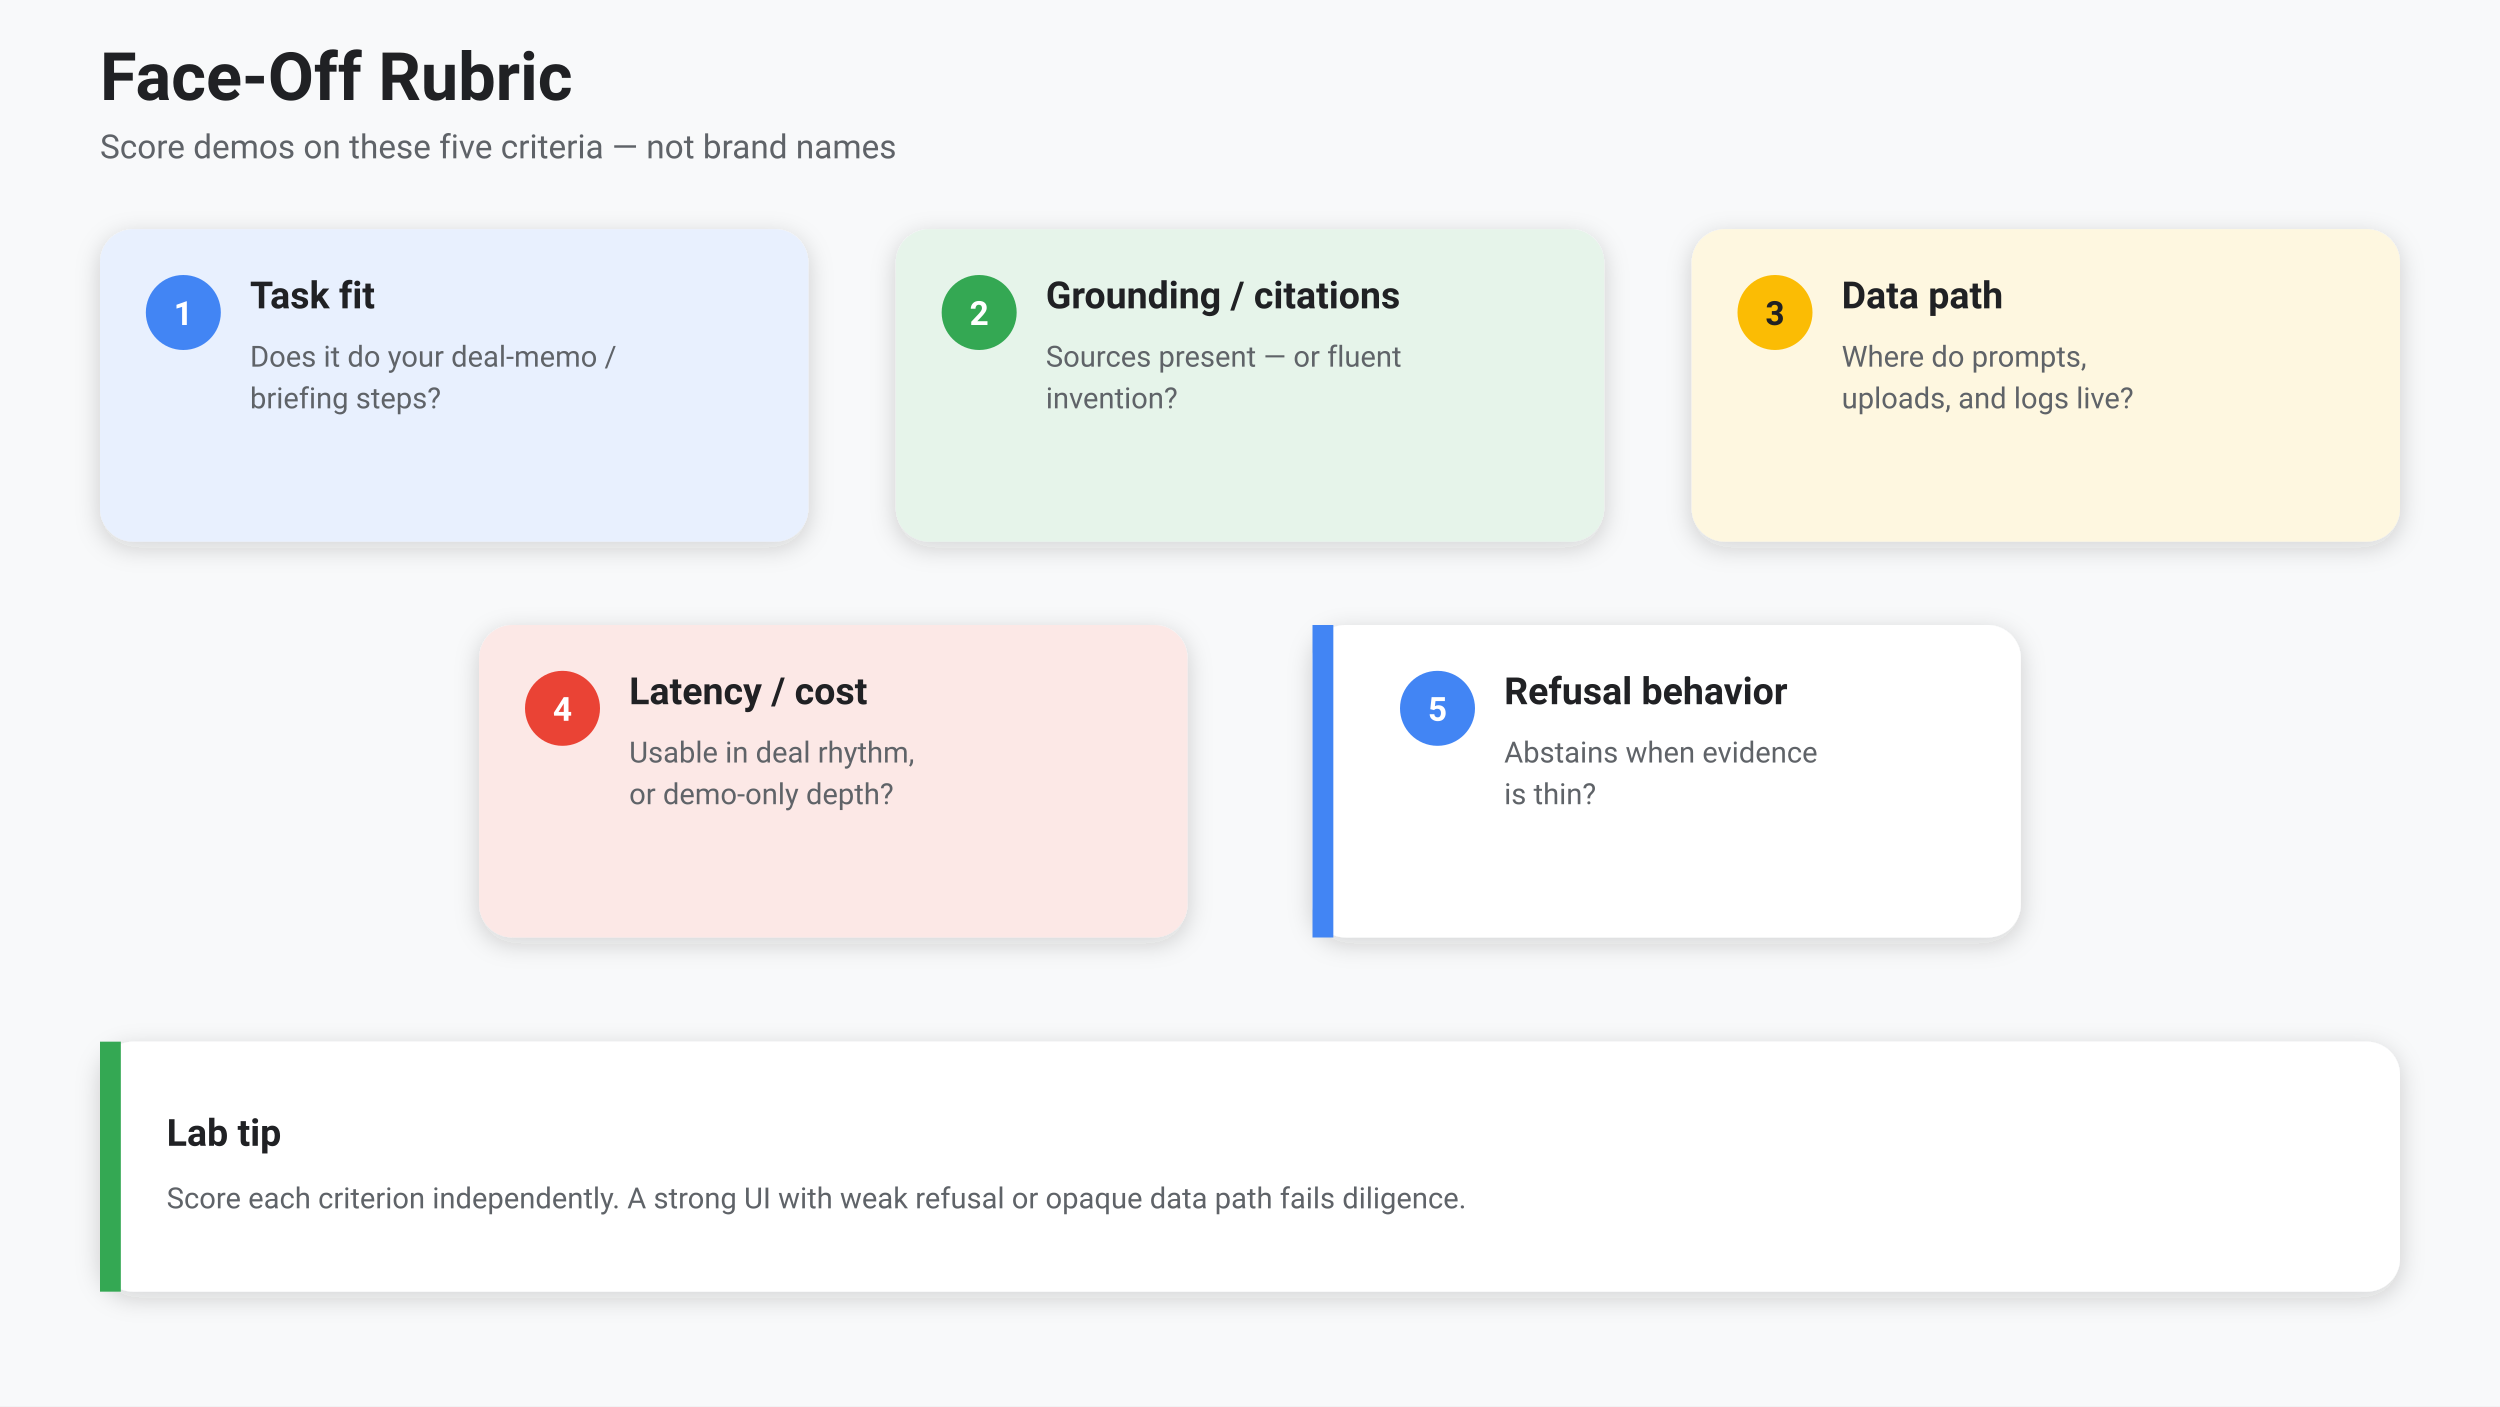
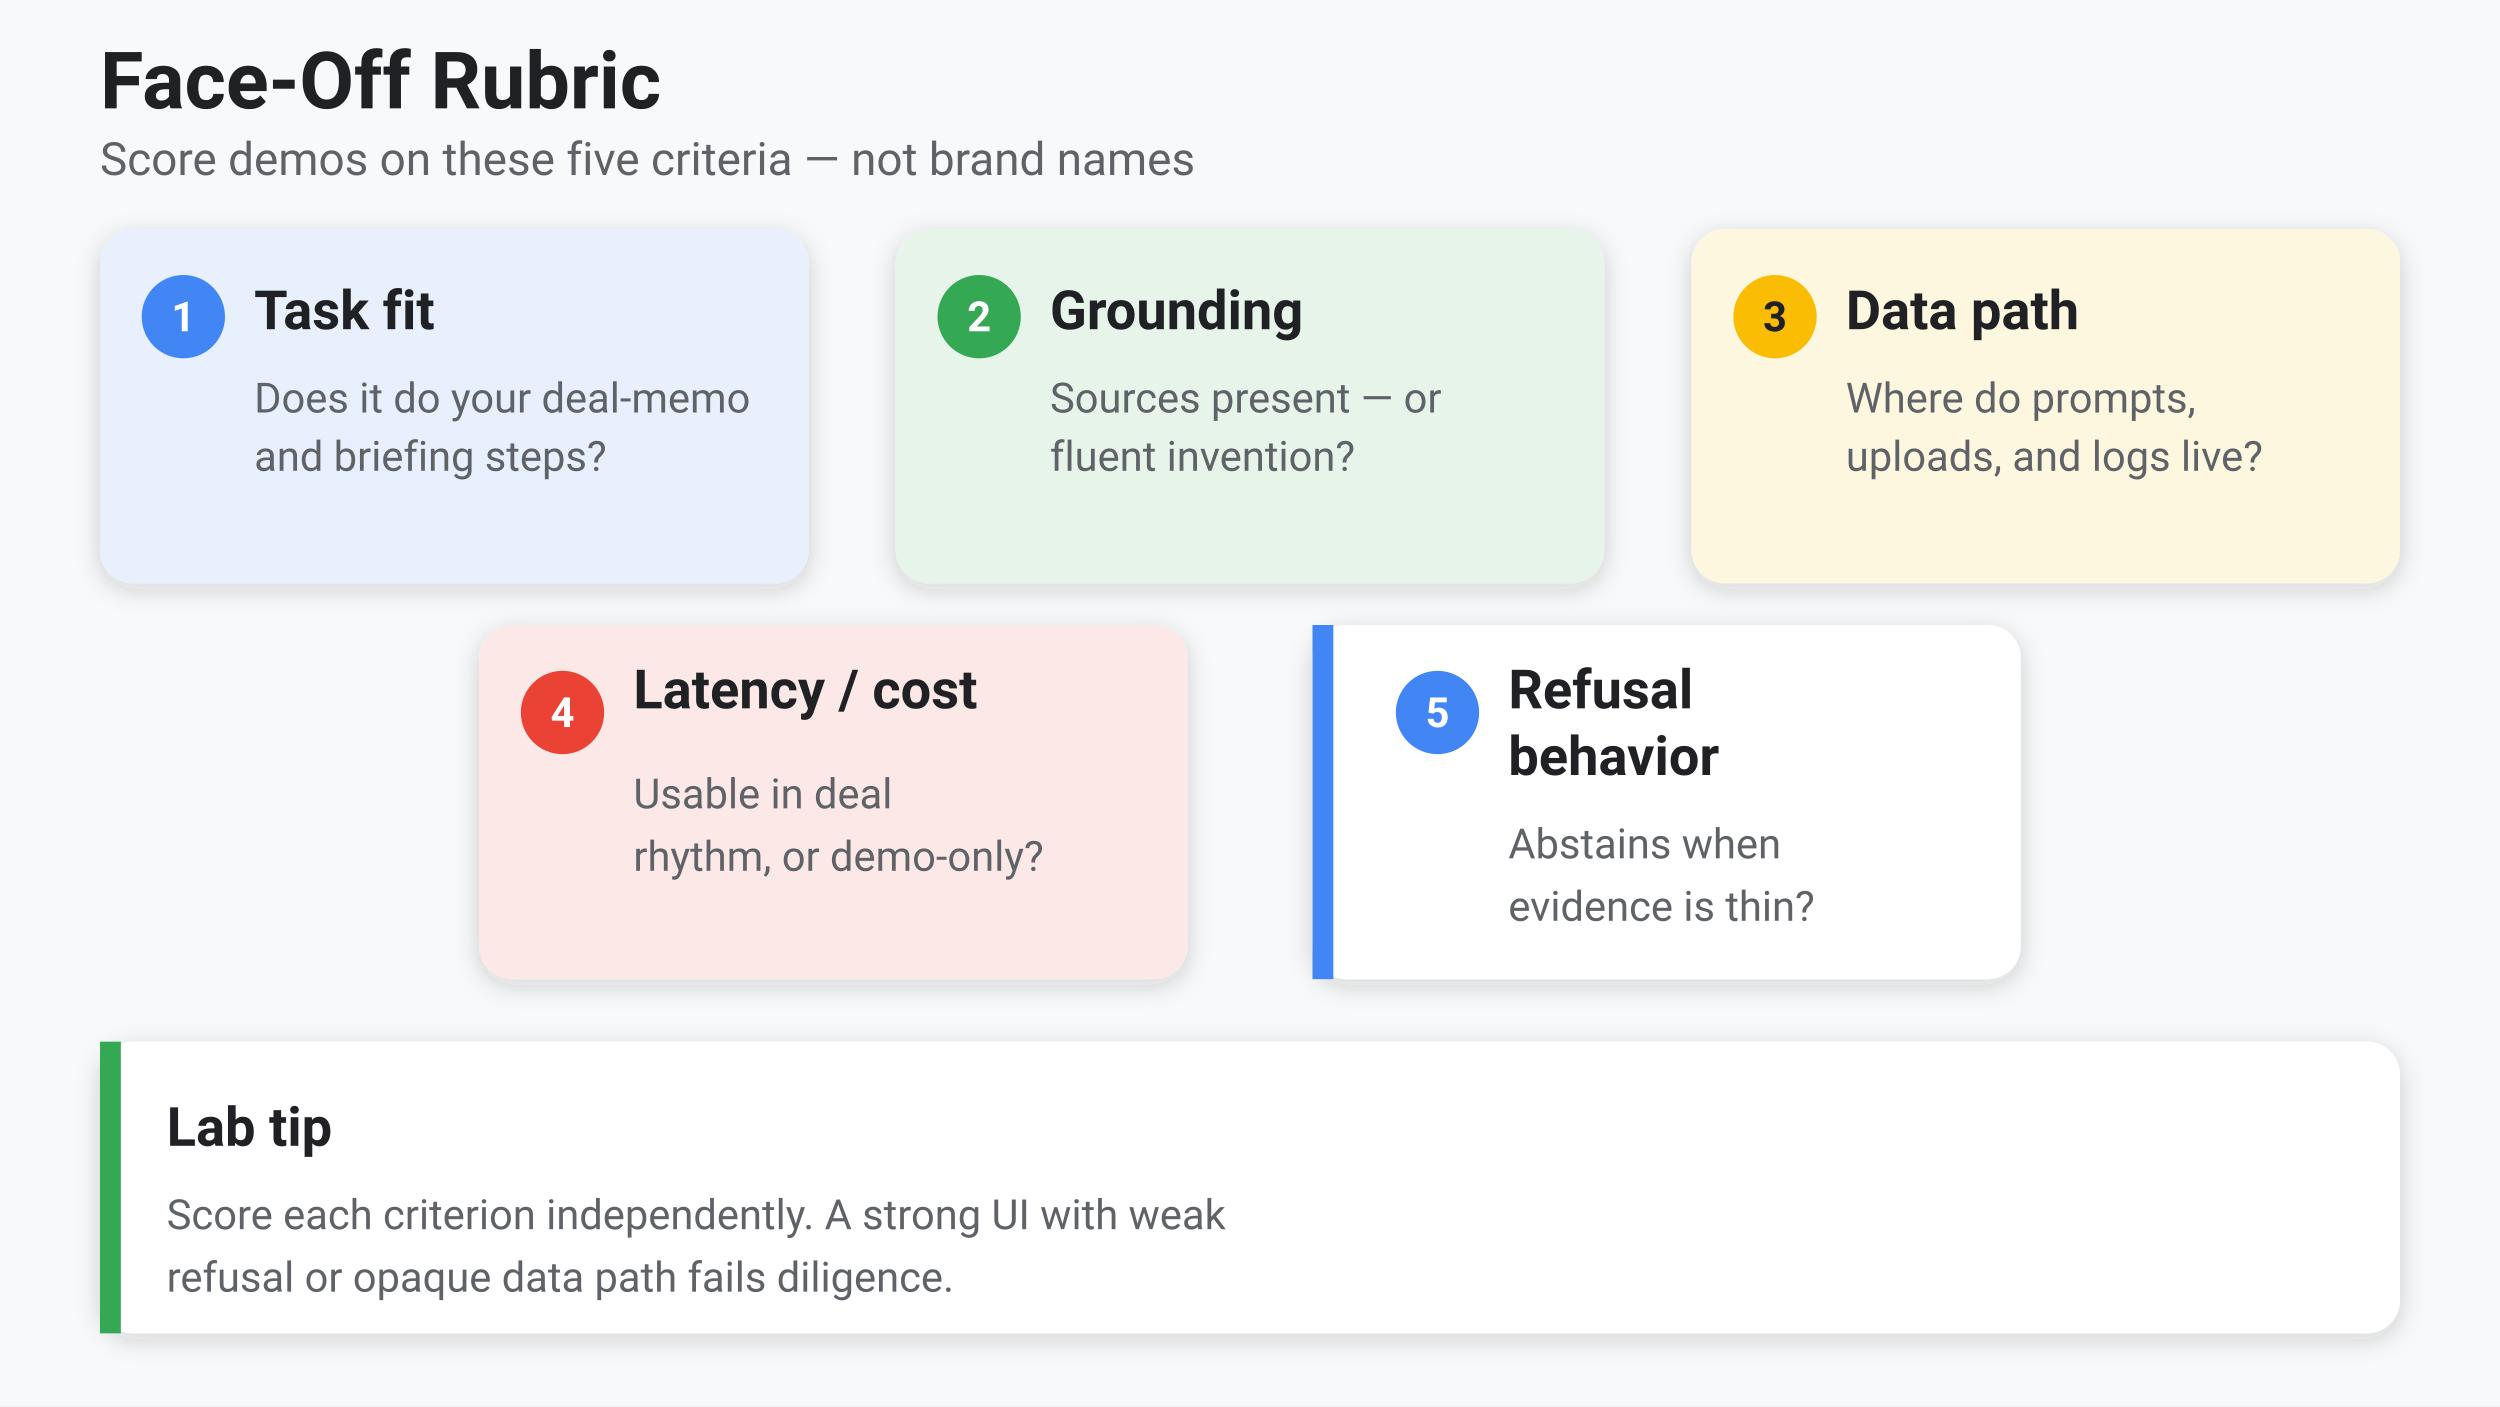
<svg xmlns="http://www.w3.org/2000/svg" width="1200" height="675" viewBox="0 0 1200 675">
  <defs>
    <filter id="elev2" x="-40%" y="-40%" width="180%" height="180%">
      <feDropShadow dx="0" dy="3" stdDeviation="6" flood-color="#202124" flood-opacity="0.18" />
    </filter>
    <style type="text/css">
-       .title { font-family: Roboto, Arial, sans-serif; font-size: 32px; font-weight: 700; fill: #202124; }
-       .sub { font-family: Roboto, Arial, sans-serif; font-size: 16px; fill: #5F6368; }
-       .h2 { font-family: Roboto, Arial, sans-serif; font-size: 18px; font-weight: 700; fill: #202124; }
-       .body { font-family: Roboto, Arial, sans-serif; font-size: 14px; fill: #5F6368; }
-       .num { font-family: Roboto, Arial, sans-serif; font-size: 16px; font-weight: 700; fill: #FFF; }
+       .title { font-family: Roboto, Arial, sans-serif; font-size: 38px; font-weight: 700; fill: #202124; }
+       .sub { font-family: Roboto, Arial, sans-serif; font-size: 22px; fill: #5F6368; }
+       .h2 { font-family: Roboto, Arial, sans-serif; font-size: 26px; font-weight: 700; fill: #202124; }
+       .h2-sm { font-family: Roboto, Arial, sans-serif; font-size: 22px; font-weight: 700; fill: #202124; }
+       .body { font-family: Roboto, Arial, sans-serif; font-size: 20px; fill: #5F6368; }
+       .body-ink { font-family: Roboto, Arial, sans-serif; font-size: 20px; fill: #202124; }
+       .num { font-family: Roboto, Arial, sans-serif; font-size: 20px; font-weight: 700; fill: #FFF; }
+       .num-dark { font-family: Roboto, Arial, sans-serif; font-size: 20px; font-weight: 700; fill: #202124; }
+       .on-dark { fill: #FFF; }
    </style>
  </defs>
  <rect width="1200" height="675" fill="#F8F9FA" />
-   <text x="48" y="48" class="title">Face-Off Rubric</text>
-   <text x="48" y="76" class="sub">Score demos on these five criteria — not brand names</text>
-   <rect x="48" y="110" width="340" height="150" rx="16" fill="#E8F0FE" filter="url(#elev2)" />
-   <circle cx="88" cy="150" r="18" fill="#4285F4" />
-   <text x="88" y="156" text-anchor="middle" class="num">1</text>
-   <text x="120" y="148" class="h2">Task fit</text>
-   <text x="120" y="176" class="body">Does it do your deal-memo /</text>
-   <text x="120" y="196" class="body">briefing steps?</text>
-   <rect x="430" y="110" width="340" height="150" rx="16" fill="#E6F4EA" filter="url(#elev2)" />
-   <circle cx="470" cy="150" r="18" fill="#34A853" />
-   <text x="470" y="156" text-anchor="middle" class="num">2</text>
-   <text x="502" y="148" class="h2">Grounding / citations</text>
-   <text x="502" y="176" class="body">Sources present — or fluent</text>
-   <text x="502" y="196" class="body">invention?</text>
-   <rect x="812" y="110" width="340" height="150" rx="16" fill="#FEF7E0" filter="url(#elev2)" />
-   <circle cx="852" cy="150" r="18" fill="#FBBC04" />
-   <text x="852" y="156" text-anchor="middle" class="num" style="fill:#202124">3</text>
-   <text x="884" y="148" class="h2">Data path</text>
-   <text x="884" y="176" class="body">Where do prompts,</text>
-   <text x="884" y="196" class="body">uploads, and logs live?</text>
-   <rect x="230" y="300" width="340" height="150" rx="16" fill="#FCE8E6" filter="url(#elev2)" />
-   <circle cx="270" cy="340" r="18" fill="#EA4335" />
-   <text x="270" y="346" text-anchor="middle" class="num">4</text>
-   <text x="302" y="338" class="h2">Latency / cost</text>
-   <text x="302" y="366" class="body">Usable in deal rhythm,</text>
-   <text x="302" y="386" class="body">or demo-only depth?</text>
-   <rect x="630" y="300" width="340" height="150" rx="16" fill="#FFFFFF" filter="url(#elev2)" />
-   <rect x="630" y="300" width="10" height="150" fill="#4285F4" />
-   <circle cx="690" cy="340" r="18" fill="#4285F4" />
-   <text x="690" y="346" text-anchor="middle" class="num">5</text>
-   <text x="722" y="338" class="h2">Refusal behavior</text>
-   <text x="722" y="366" class="body">Abstains when evidence</text>
-   <text x="722" y="386" class="body">is thin?</text>
-   <rect x="48" y="500" width="1104" height="120" rx="16" fill="#FFFFFF" filter="url(#elev2)" />
-   <rect x="48" y="500" width="10" height="120" fill="#34A853" />
+   <text x="48" y="52" class="title">Face-Off Rubric</text>
+   <text x="48" y="84" class="sub">Score demos on these five criteria — not brand names</text>
+   <rect x="48" y="110" width="340" height="170" rx="16" fill="#E8F0FE" filter="url(#elev2)" />
+   <circle cx="88" cy="152" r="20" fill="#4285F4" />
+   <text x="88" y="159" text-anchor="middle" class="num">1</text>
+   <text x="122" y="158" class="h2">Task fit</text>
+   <text x="122" y="198" class="body">Does it do your deal-memo</text>
+   <text x="122" y="226" class="body">and briefing steps?</text>
+   <rect x="430" y="110" width="340" height="170" rx="16" fill="#E6F4EA" filter="url(#elev2)" />
+   <circle cx="470" cy="152" r="20" fill="#34A853" />
+   <text x="470" y="159" text-anchor="middle" class="num">2</text>
+   <text x="504" y="158" class="h2">Grounding</text>
+   <text x="504" y="198" class="body">Sources present — or</text>
+   <text x="504" y="226" class="body">fluent invention?</text>
+   <rect x="812" y="110" width="340" height="170" rx="16" fill="#FEF7E0" filter="url(#elev2)" />
+   <circle cx="852" cy="152" r="20" fill="#FBBC04" />
+   <text x="852" y="159" text-anchor="middle" class="num-dark">3</text>
+   <text x="886" y="158" class="h2">Data path</text>
+   <text x="886" y="198" class="body">Where do prompts,</text>
+   <text x="886" y="226" class="body">uploads, and logs live?</text>
+   <rect x="230" y="300" width="340" height="170" rx="16" fill="#FCE8E6" filter="url(#elev2)" />
+   <circle cx="270" cy="342" r="20" fill="#EA4335" />
+   <text x="270" y="349" text-anchor="middle" class="num">4</text>
+   <text x="304" y="340" class="h2">Latency / cost</text>
+   <text x="304" y="388" class="body">Usable in deal</text>
+   <text x="304" y="418" class="body">rhythm, or demo-only?</text>
+   <rect x="630" y="300" width="340" height="170" rx="16" fill="#FFFFFF" filter="url(#elev2)" />
+   <rect x="630" y="300" width="10" height="170" fill="#4285F4" />
+   <circle cx="690" cy="342" r="20" fill="#4285F4" />
+   <text x="690" y="349" text-anchor="middle" class="num">5</text>
+   <text x="724" y="340" class="h2">Refusal</text>
+   <text x="724" y="372" class="h2">behavior</text>
+   <text x="724" y="412" class="body">Abstains when</text>
+   <text x="724" y="442" class="body">evidence is thin?</text>
+   <rect x="48" y="500" width="1104" height="140" rx="16" fill="#FFFFFF" filter="url(#elev2)" />
+   <rect x="48" y="500" width="10" height="140" fill="#34A853" />
  <text x="80" y="550" class="h2">Lab tip</text>
-   <text x="80" y="580" class="body">Score each criterion independently. A strong UI with weak refusal or opaque data path fails diligence.</text>
+   <text x="80" y="590" class="body">Score each criterion independently. A strong UI with weak</text>
+   <text x="80" y="620" class="body">refusal or opaque data path fails diligence.</text>
</svg>
